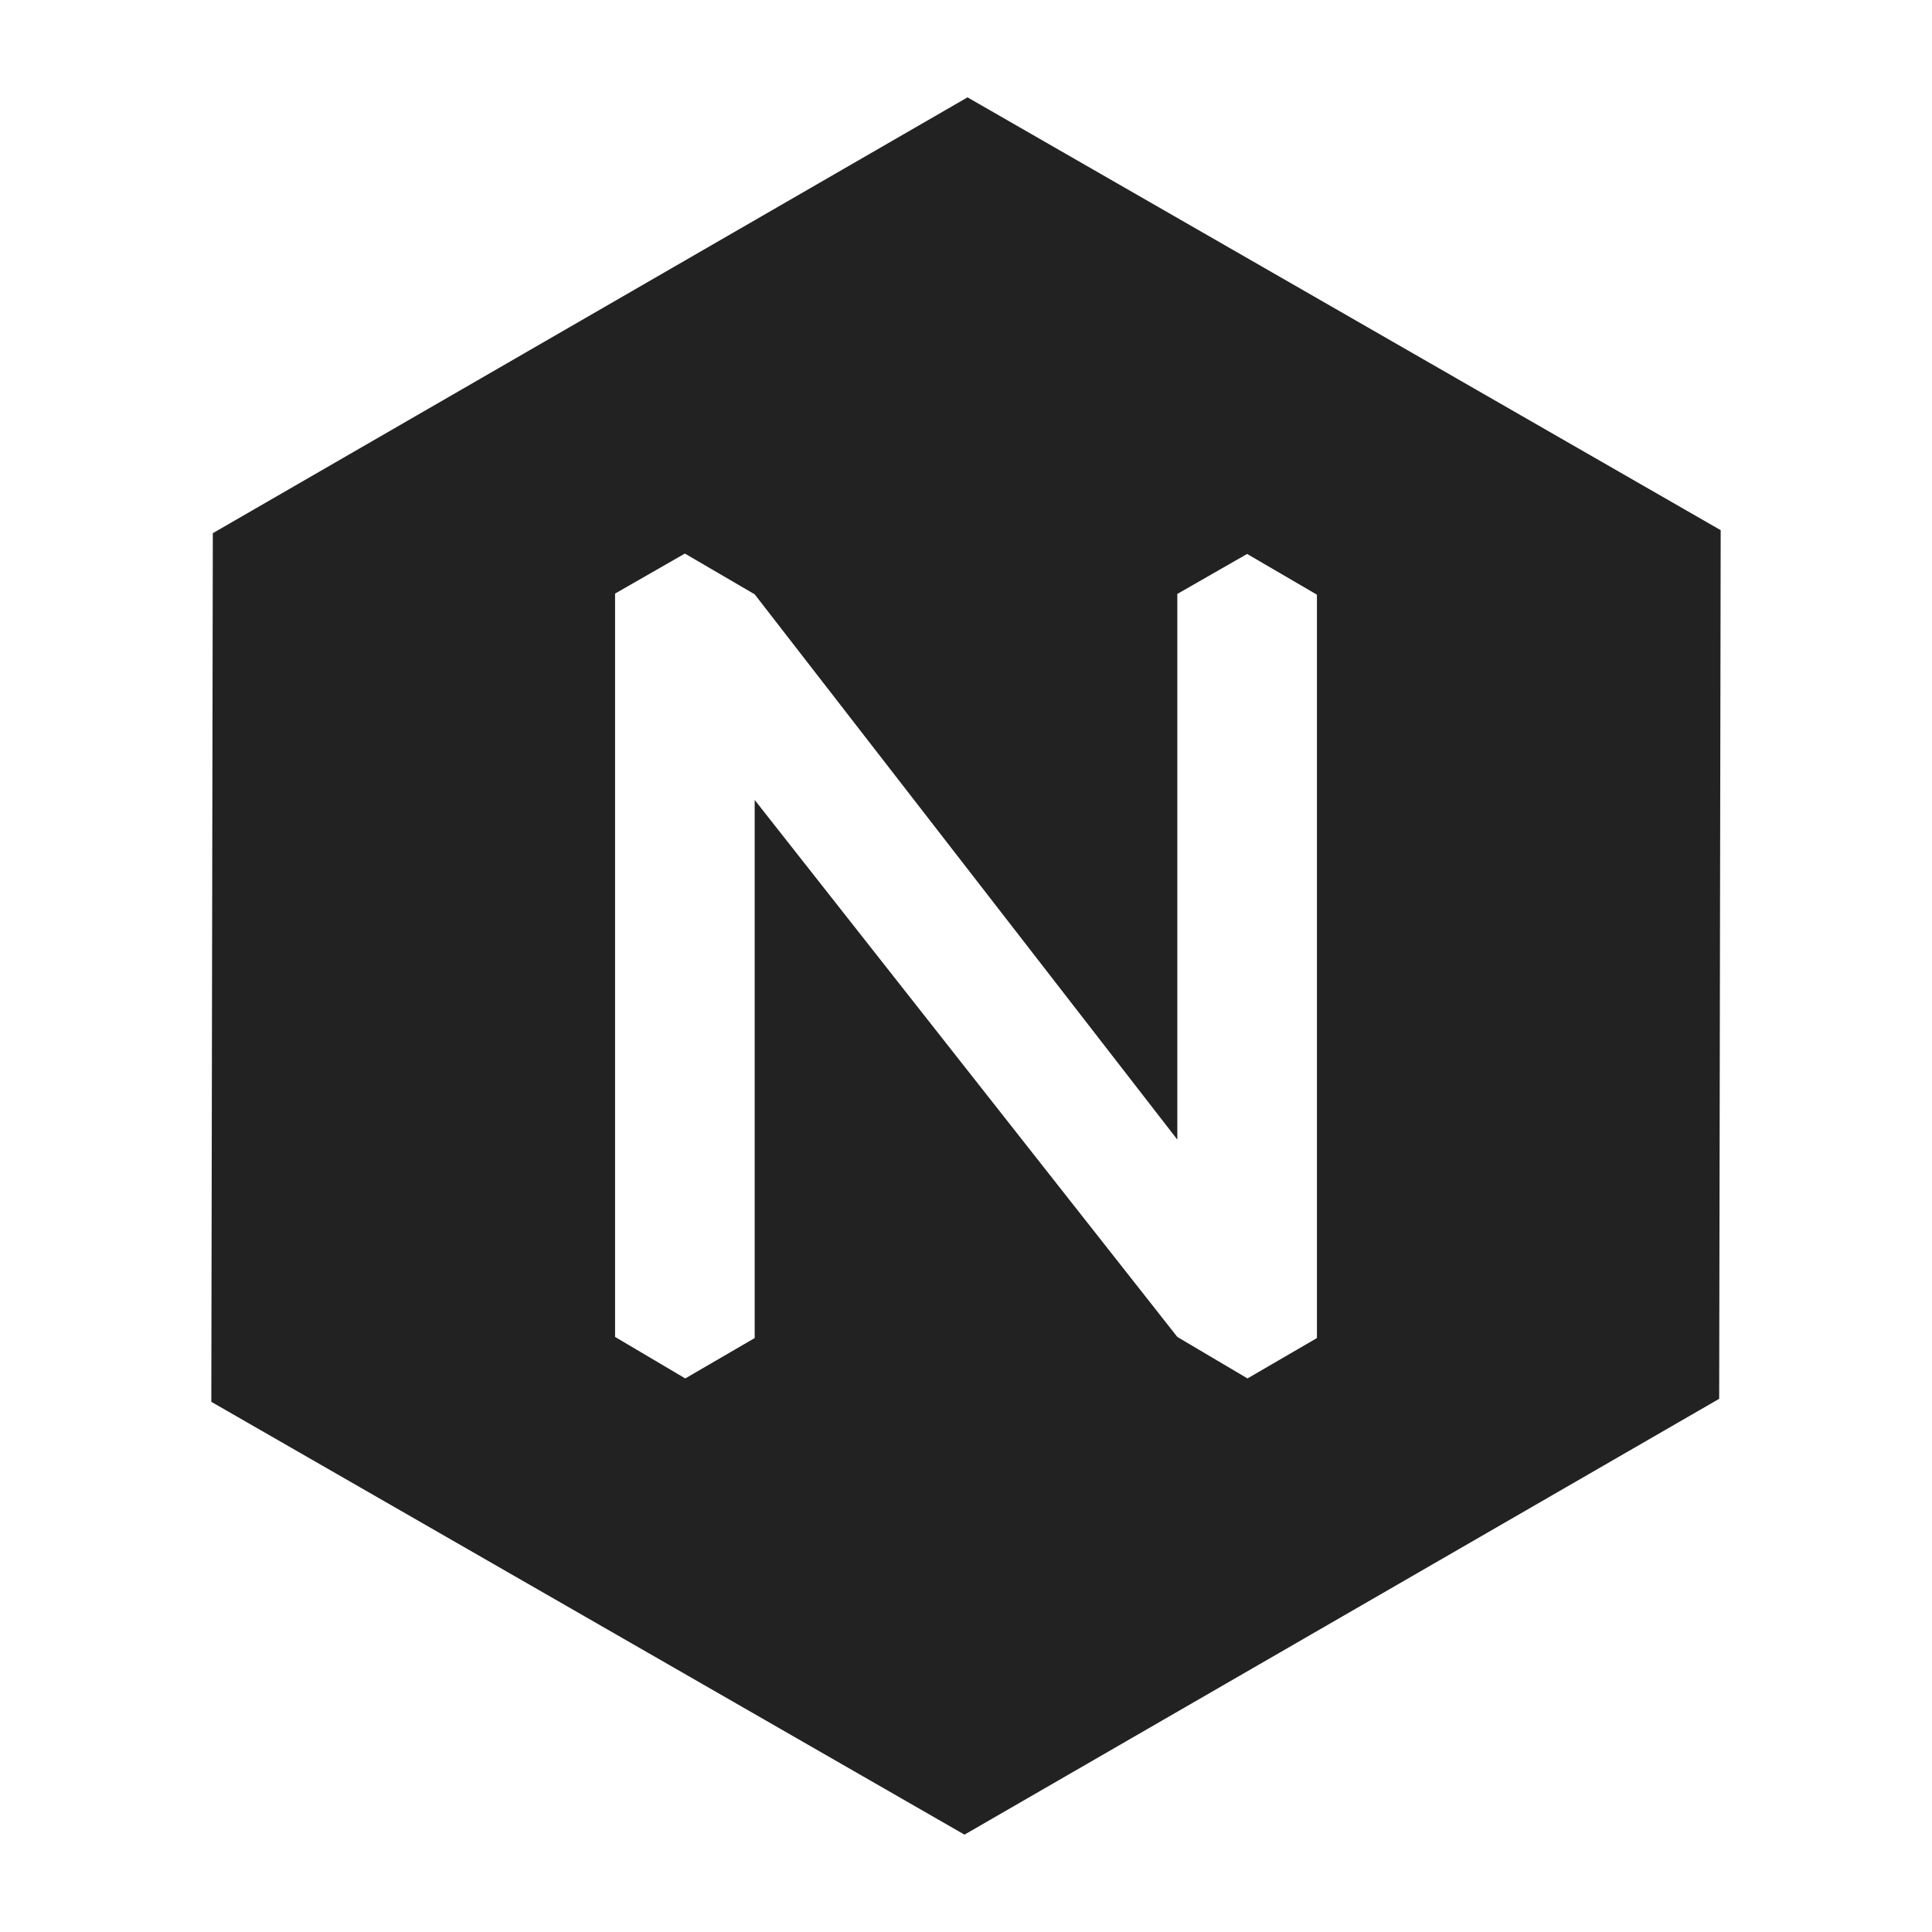
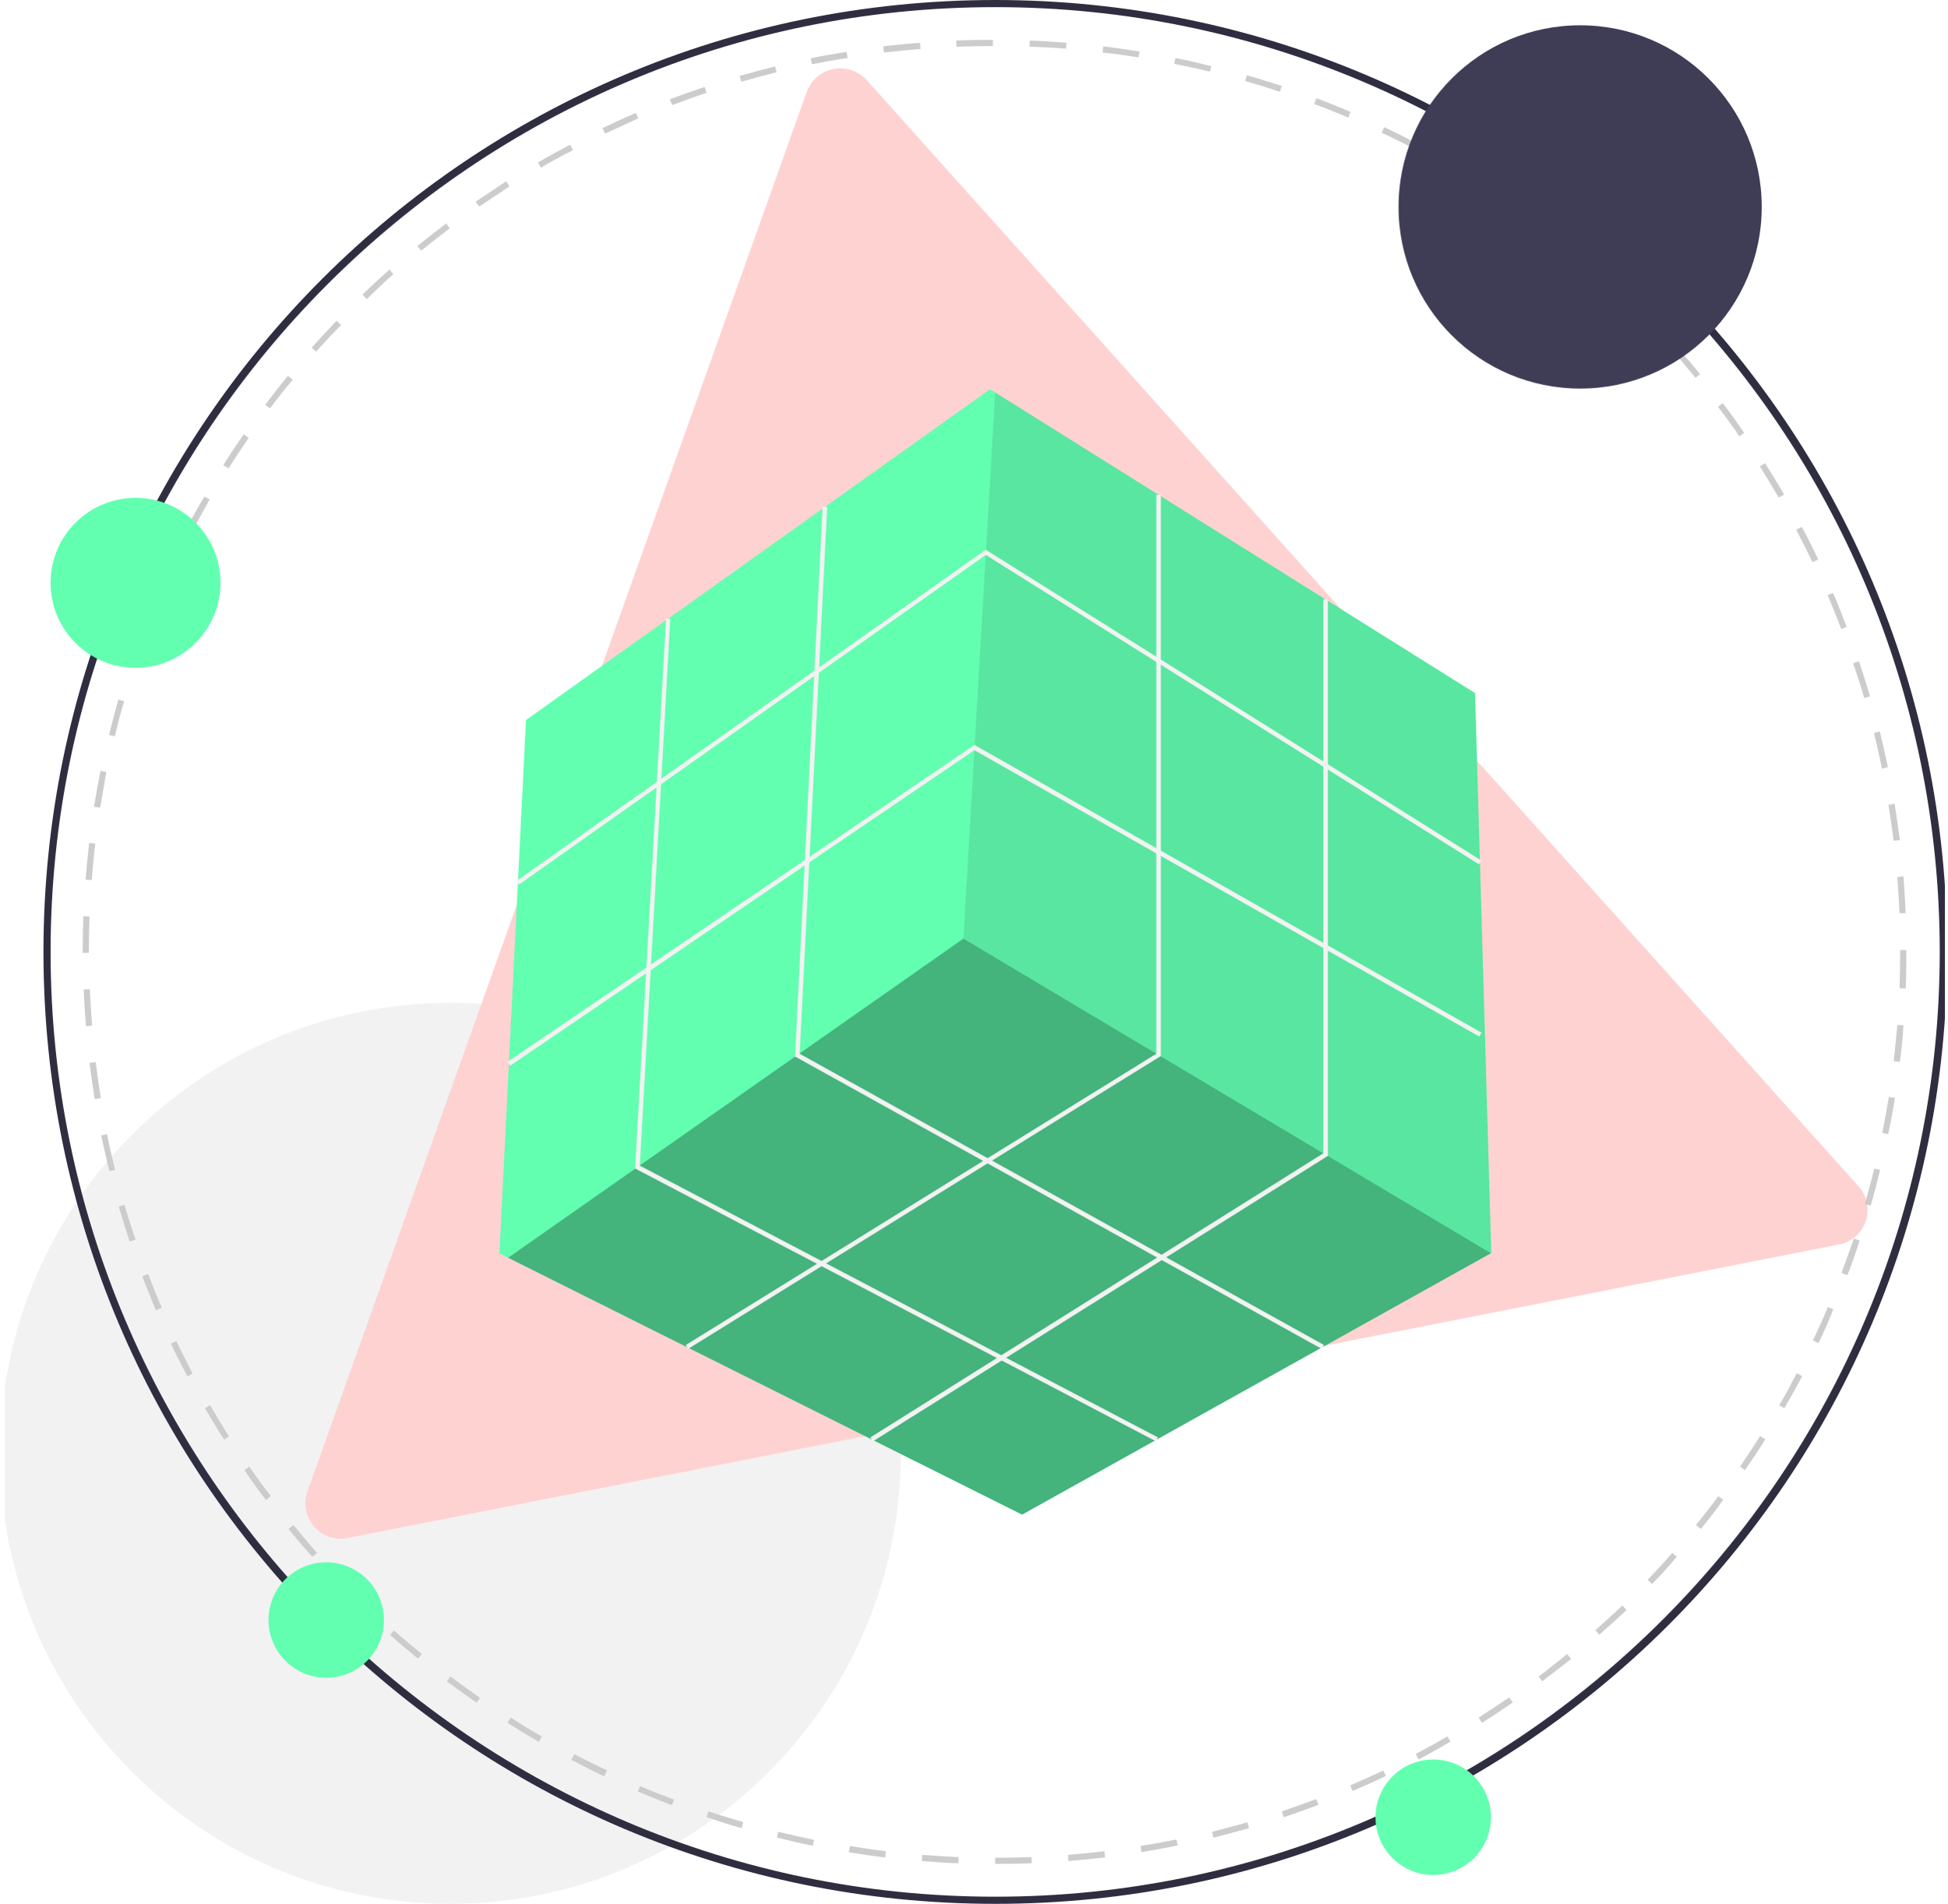
- <svg xmlns="http://www.w3.org/2000/svg" xml:space="preserve" enable-background="new 0 0 512 512" viewBox="0 0 512 512" height="512px" width="512px" y="0px" x="0px" id="NexT" version="1.1">
-   <defs id="defs3388" />
-   <path style="fill:#222222;fill-opacity:1" id="path3384" d="M 256.4,25.8 56.4,141.3 56,371.5 255.6,486.2 455.6,370.7 456,140.5 Z m 92.6,328.8 -18.4,10.7 -18.6,-11 0,0 -112,-142.3 0,142.6 -18.4,10.7 -18.6,-11 0,-197 18.5,-10.6 18.5,10.8 0,0 112,144.5 0,-144.6 18.5,-10.6 18.5,10.8 z" />
+ <svg xmlns="http://www.w3.org/2000/svg" id="图层_1" data-name="图层 1" viewBox="0 0 1083.55 1059.19">
+   <defs>
+     <style>.cls-1{fill:none;}.cls-2{clip-path:url(#clip-path);}.cls-3{fill:#f2f2f2;}.cls-4{fill:#2f2e41;}.cls-5{fill:#ffd2d2;}.cls-6{fill:#63ffb1;}.cls-7{fill:#ccc;}.cls-8{opacity:0.3;}.cls-8,.cls-9{isolation:isolate;}.cls-9{opacity:0.1;}.cls-10{fill:#3f3d56;}</style>
+     <clipPath id="clip-path" transform="translate(2.28 -0.54)">
+       <rect class="cls-1" x="0.42" width="1079.58" height="1079.58" />
+     </clipPath>
+   </defs>
+   <g class="cls-2">
+     <circle class="cls-3" cx="250.63" cy="808.55" r="250.63" />
+   </g>
+   <g class="cls-2">
+     <path class="cls-4" d="M551.49,1059.73C259,1059.73,21.9,822.63,21.9,530.13S259,.54,551.49.54s529.77,237.1,529.77,529.59a529.51,529.51,0,0,1-529.77,529.6Zm0-1055.22C261.7,4.51,25.87,240.35,25.87,530.13s235.83,525.63,525.62,525.63,525.62-235.84,525.62-525.63S841.46,4.51,551.49,4.51Z" transform="translate(2.28 -0.54)" />
+   </g>
+   <g class="cls-2">
+     <path class="cls-5" d="M446.65,51.61,168.78,830.39a19.6,19.6,0,0,0,22.37,25.8l830-163.3a19.59,19.59,0,0,0,10.82-32.3L479.85,44.93A19.82,19.82,0,0,0,446.65,51.61Z" transform="translate(2.28 -0.54)" />
+   </g>
+   <g class="cls-2">
+     <polygon class="cls-6" points="829.85 697.22 829.67 697.22 568.75 842.66 282.75 699.75 277.88 697.22 292.68 400.58 550.88 216.53 553.77 218.33 820.82 385.6 829.85 697.22" />
+   </g>
+   <g class="cls-2">
+     <path class="cls-7" d="M551.49,1037.53v-3.43c6.68,0,13.53-.18,20.21-.36l.18,3.43C565.2,1037.35,558.17,1037.53,551.49,1037.53Zm-20.39-.36c-6.68-.18-13.71-.72-20.39-1.26l.18-3.43c6.68.54,13.53.9,20.21,1.26Zm61.17-1.26-.18-3.43c6.68-.54,13.53-1.26,20.21-2l.36,3.42c-6.68.73-13.53,1.45-20.39,2Zm-101.95-2c-6.68-.72-13.53-1.8-20.21-2.88l.54-3.43c6.68,1.08,13.35,2,20,2.89ZM632.87,1031l-.54-3.43c6.67-1.08,13.35-2.35,20-3.61l.72,3.25c-6.86,1.44-13.54,2.7-20.21,3.79Zm-182.79-3.61c-6.67-1.26-13.35-2.89-20-4.51l.73-3.25c6.49,1.62,13.17,3.07,19.84,4.51Zm222.85-4.51-.73-3.25c6.5-1.62,13.18-3.43,19.67-5.23l.9,3.24C686.1,1019.49,679.42,1021.29,672.93,1022.92Zm-262.54-5.24c-6.5-1.8-13.18-4-19.49-6.13l1.08-3.25c6.32,2.17,13,4.15,19.31,6Zm301.69-6.13L711,1008.3c6.31-2.16,12.81-4.51,19.13-6.86l1.26,3.25C725.07,1007,718.58,1009.38,712.08,1011.55Zm-340.49-6.68c-6.31-2.34-12.81-5-18.95-7.58l1.27-3.06c6.13,2.7,12.63,5.23,18.94,7.58Zm378.75-7.94-1.27-3.06c6.14-2.71,12.45-5.42,18.41-8.3l1.44,3.06C762.79,991.52,756.47,994.41,750.34,996.93Zm-416.46-8.12c-6.14-2.88-12.27-5.95-18.23-9.2l1.63-3.07c6,3.07,12.09,6.14,18.22,9Zm453.27-9.38-1.63-3.07c6-3.06,11.91-6.49,17.68-9.74l1.63,2.89c-5.78,3.43-11.73,6.85-17.68,9.92Zm-489.54-9.74c-5.95-3.43-11.73-7-17.5-10.65l1.8-2.89c5.6,3.61,11.55,7.22,17.32,10.47ZM822.33,959l-1.8-2.89c5.59-3.6,11.36-7.39,17-11.18l2,2.7c-5.59,4-11.36,7.76-17.14,11.37ZM263,947.85c-5.6-3.79-11.19-7.94-16.61-11.9l2-2.71c5.41,4,11,8.12,16.42,11.91Zm592.92-11.91-2-2.7c5.41-4,10.64-8.3,15.88-12.45l2.16,2.7c-5.23,4.15-10.64,8.3-16.06,12.45ZM230.31,923.31c-5.24-4.33-10.47-8.66-15.52-13.17l2.16-2.52c5.06,4.51,10.29,8.84,15.52,13.17ZM887.65,910l-2.16-2.52c5-4.52,10.1-9,15-13.72l2.35,2.53c-5,4.69-10.11,9.2-15.16,13.71ZM199.81,896.25c-4.87-4.69-9.74-9.57-14.43-14.44l2.52-2.34c4.69,4.87,9.57,9.74,14.44,14.43Zm717.25-14.44-2.52-2.34c4.69-4.87,9.38-9.93,13.71-15l2.53,2.17c-4.33,5.23-9,10.28-13.72,15.15ZM171.48,866.66c-4.51-5.06-9-10.29-13.17-15.52L161,849c4.33,5.24,8.66,10.47,13.17,15.52Zm772.65-15.52L941.42,849c4.33-5.23,8.48-10.64,12.45-16.06l2.71,2c-3.79,5.59-8.12,11-12.45,16.24ZM145.68,835.08c-4.15-5.41-8.12-11-11.91-16.6l2.71-2c3.79,5.6,7.76,11,11.91,16.42Zm823-16.6-2.71-2c3.79-5.59,7.58-11.18,11.19-17l2.89,1.81c-3.61,5.77-7.4,11.54-11.37,17.14Zm-846.27-17c-3.61-5.78-7.22-11.55-10.64-17.51l2.88-1.62c3.43,5.77,6.86,11.73,10.47,17.32ZM990.68,784l-2.89-1.62c3.43-5.77,6.68-11.91,9.75-17.86l3.07,1.62c-3.25,6-6.5,11.91-9.93,17.86ZM102,766.33c-3.07-6-6.31-12.09-9.2-18.22l3.07-1.45c2.88,6.14,6,12.09,9,18.05Zm907.62-18.58-3.07-1.45c2.89-6.13,5.77-12.27,8.3-18.58l3.07,1.26c-2.53,6.32-5.23,12.63-8.3,18.77ZM84.51,729.52q-4.07-9.46-7.58-18.95l3.25-1.26c2.34,6.32,4.87,12.63,7.58,18.77ZM1025.69,710l-3.25-1.26c2.35-6.32,4.69-12.81,6.86-19.13l3.24,1.09c-2,6.49-4.33,13-6.85,19.3ZM69.89,691.27c-2.16-6.5-4.15-13-6.13-19.49l3.25-.9c1.8,6.49,4,13,6.13,19.31Zm968.79-20-3.25-.9c1.81-6.5,3.61-13,5.23-19.67l3.25.72c-1.62,6.68-3.25,13.35-5.23,19.85ZM58.53,652.11c-1.63-6.67-3.07-13.35-4.51-19.85l3.24-.72c1.27,6.68,2.89,13.17,4.51,19.85Zm989.89-20.57-3.24-.72c1.26-6.68,2.52-13.35,3.6-20l3.43.54c-1.26,6.86-2.34,13.72-3.79,20.21Zm-998-19.49c-1.09-6.67-2-13.53-2.89-20.21l3.43-.36c.9,6.68,1.8,13.54,2.88,20ZM1054.92,591.3l-3.43-.36c.72-6.67,1.44-13.53,2-20.21l3.42.18c-.36,6.86-1.08,13.54-2,20.39ZM45.53,571.46c-.54-6.68-.9-13.54-1.26-20.39l3.43-.19c.36,6.68.72,13.54,1.26,20.21Zm1012.64-20.94-3.43-.18c.18-6.67.36-13.53.36-20.21v-1.08h3.43v1.08c0,6.68,0,13.72-.36,20.39Zm-1011-19.84H43.73v-.55c0-6.67.18-13.35.36-19.84l3.43.18c-.18,6.49-.36,13.17-.36,19.66Zm1007.58-22c-.36-6.67-.72-13.53-1.26-20.21l3.42-.36c.54,6.86.91,13.72,1.27,20.39Zm-1006-18.58-3.43-.18c.55-6.86,1.27-13.54,2-20.39l3.43.36C49.87,476.54,49.32,483.4,48.78,490.08Zm1002.71-21.84c-.9-6.67-1.8-13.35-2.89-20l3.43-.54c1.08,6.68,2,13.54,2.89,20.21Zm-998-18.4-3.42-.54c1.08-6.68,2.34-13.54,3.6-20l3.25.72C55.82,436.49,54.56,443.16,53.47,449.84ZM1045,428.19c-1.44-6.68-2.88-13.36-4.51-19.85l3.25-.91c1.63,6.5,3.07,13.36,4.51,19.85ZM61.59,410.14l-3.24-.72c1.62-6.5,3.42-13.17,5.23-19.67l3.25.9c-2,6.32-3.61,12.82-5.24,19.49Zm973.48-21.29c-1.8-6.5-4-13-6.13-19.31l3.24-1.08c2.17,6.5,4.15,13,6.14,19.49ZM72.78,371l-3.25-1.09c2.17-6.49,4.51-13,6.86-19.3l3.25,1.26C77.29,358.17,75,364.67,72.78,371Zm949.48-20.57c-2.35-6.32-4.87-12.64-7.58-18.77l3.07-1.26c2.7,6.13,5.23,12.63,7.58,18.94Zm-935-17.33-3.07-1.26c2.71-6.32,5.41-12.45,8.48-18.59l3.07,1.45c-3.07,5.95-6,12.09-8.48,18.4Zm919-19.85c-2.89-6.13-6-12.08-9-18l3.07-1.62c3.24,5.95,6.31,12.09,9.2,18.22Zm-901.66-17-3.07-1.62c3.07-6,6.5-12.09,9.93-17.86l2.88,1.62-9.74,17.86Zm882.89-18.94C984,271.56,980.58,265.61,977,260l2.89-1.8c3.6,5.77,7.21,11.55,10.64,17.5ZM124.93,261.1,122,259.29c3.61-5.77,7.4-11.55,11.37-17.14l2.71,2c-3.79,5.59-7.58,11.18-11.19,17ZM965.6,243.23c-3.79-5.59-7.76-11-11.91-16.42l2.71-2c4.15,5.41,8.12,11,11.91,16.6ZM148,227.72l-2.7-2c4.15-5.41,8.3-10.83,12.63-16.06l2.71,2.17c-4.34,5-8.67,10.46-12.64,15.88Zm793.22-17c-4.33-5.23-8.66-10.46-13.17-15.33l2.53-2.17c4.51,5.05,9,10.29,13.17,15.52ZM173.65,196.14,171.12,194c4.51-5.05,9.2-10.1,13.9-15l2.52,2.34c-4.87,4.87-9.38,9.75-13.89,14.8Zm740.53-15.7c-4.7-4.87-9.57-9.74-14.44-14.25l2.35-2.53c4.87,4.69,9.74,9.56,14.43,14.43ZM201.8,166.91l-2.35-2.53c4.87-4.69,9.92-9.38,15-13.89l2.16,2.52c-5.05,4.51-9.92,9.21-14.79,13.9Zm683.14-14.44c-5.05-4.51-10.28-8.84-15.51-13.17l2.16-2.71c5.23,4.33,10.47,8.66,15.52,13.18ZM232.11,140l-2.17-2.52c5.24-4.33,10.65-8.49,16.06-12.64l2,2.71c-5.23,4-10.65,8.12-15.88,12.45Zm621.26-13.35c-5.42-4-11-8.12-16.42-11.91l2-2.71c5.6,3.79,11.19,7.94,16.6,11.91Zm-589-11.19-2-2.7c5.6-3.79,11.37-7.58,17-11.37l1.8,2.88c-5.41,3.61-11.19,7.4-16.78,11.19ZM820,103.75c-5.78-3.61-11.55-7.21-17.33-10.46l1.63-2.89c6,3.43,11.73,7,17.5,10.65Zm-521.3-9.92-1.62-2.89c5.77-3.43,11.91-6.67,17.86-9.92l1.63,3.07q-9.21,4.59-17.87,9.74ZM784.8,83.36c-6-3.06-12.09-6.13-18.23-9L768,71.27q9.19,4.33,18.4,9.21ZM334.42,74.88,333,71.82c6.13-2.89,12.27-5.78,18.58-8.49l1.26,3.07c-6.13,2.89-12.27,5.6-18.4,8.48ZM748,66c-6.14-2.71-12.63-5.23-19-7.58l1.27-3.25c6.31,2.35,12.81,5.06,18.94,7.58ZM371.77,59l-1.26-3.24c6.31-2.35,12.81-4.7,19.3-6.86l1.09,3.25c-6.5,2.16-12.81,4.51-19.13,6.85Zm338.15-7.39c-6.32-2.17-13-4.15-19.31-6l.9-3.25c6.5,1.81,13,4,19.49,6ZM410.2,46l-.9-3.25c6.5-1.8,13.17-3.6,19.67-5.23l.9,3.25C423.2,42.4,416.7,44.21,410.2,46Zm260.74-5.59c-6.49-1.63-13.17-3.07-19.85-4.33l.72-3.25c6.68,1.26,13.36,2.89,20,4.51Zm-221.4-4.15L448.82,33c6.68-1.44,13.35-2.53,20-3.61l.54,3.43C462.89,33.74,456.22,35,449.54,36.27Zm181.7-3.79q-10-1.62-20-2.71l.36-3.43c6.67.73,13.53,1.81,20.21,2.89ZM489.6,29.77l-.36-3.43c6.67-.9,13.53-1.44,20.39-2l.36,3.43c-6.86.54-13.72,1.26-20.39,2Zm101.23-2.16c-6.68-.54-13.54-.9-20.21-1.09l.18-3.42c6.85.18,13.71.72,20.39,1.26ZM530,26.52l-.18-3.42c6.67-.36,13.71-.36,20.39-.36v3.42c-6.68,0-13.36.18-20.21.36Z" transform="translate(2.28 -0.54)" />
+   </g>
+   <g class="cls-2">
+     <polygon class="cls-8" points="829.67 697.22 568.75 842.66 282.75 699.75 536.09 522.2 829.67 697.22" />
+   </g>
+   <g class="cls-2">
+     <polygon class="cls-9" points="829.85 697.22 536.09 522.2 553.77 218.33 820.82 385.6 829.85 697.22" />
+   </g>
+   <g class="cls-2">
+     <polygon class="cls-3" points="288.88 492.06 287.44 490.08 548.54 305.85 824.25 478.71 822.99 480.87 548.54 308.73 288.88 492.06" />
+   </g>
+   <g class="cls-2">
+     <polygon class="cls-3" points="283.83 592.93 282.39 590.76 542.22 414.47 542.95 414.83 824.43 574.52 823.17 576.69 542.22 417.36 283.83 592.93" />
+   </g>
+   <g class="cls-2">
+     <polygon class="cls-3" points="382.89 750.45 381.63 748.29 643.45 586.25 643.45 275.35 645.98 275.35 645.98 587.51 382.89 750.45" />
+   </g>
+   <g class="cls-2">
+     <polygon class="cls-3" points="485.75 801.88 484.3 799.71 736.38 641.65 736.38 333.45 738.9 333.45 738.9 643.09 485.75 801.88" />
+   </g>
+   <g class="cls-2">
+     <polygon class="cls-3" points="735.48 750.45 442.26 587.7 442.44 586.97 457.78 281.85 460.3 282.03 444.97 586.25 736.74 748.29 735.48 750.45" />
+   </g>
+   <g class="cls-2">
+     <polygon class="cls-3" points="643.27 801.88 353.48 650.13 353.48 649.23 370.63 344.1 372.97 344.28 356.01 648.5 644.35 799.71 643.27 801.88" />
+   </g>
+   <g class="cls-2">
+     <circle class="cls-10" cx="879.29" cy="115.12" r="101.05" />
+   </g>
+   <g class="cls-2">
+     <circle class="cls-6" cx="179.24" cy="901.84" r="32.12" transform="translate(-329.19 136.7) rotate(-22.5)" />
+   </g>
+   <g class="cls-2">
+     <circle class="cls-6" cx="75.42" cy="324.25" r="47.28" />
+   </g>
+   <g class="cls-2">
+     <circle class="cls-6" cx="797.55" cy="1011.01" r="32.12" />
+   </g>
</svg>
